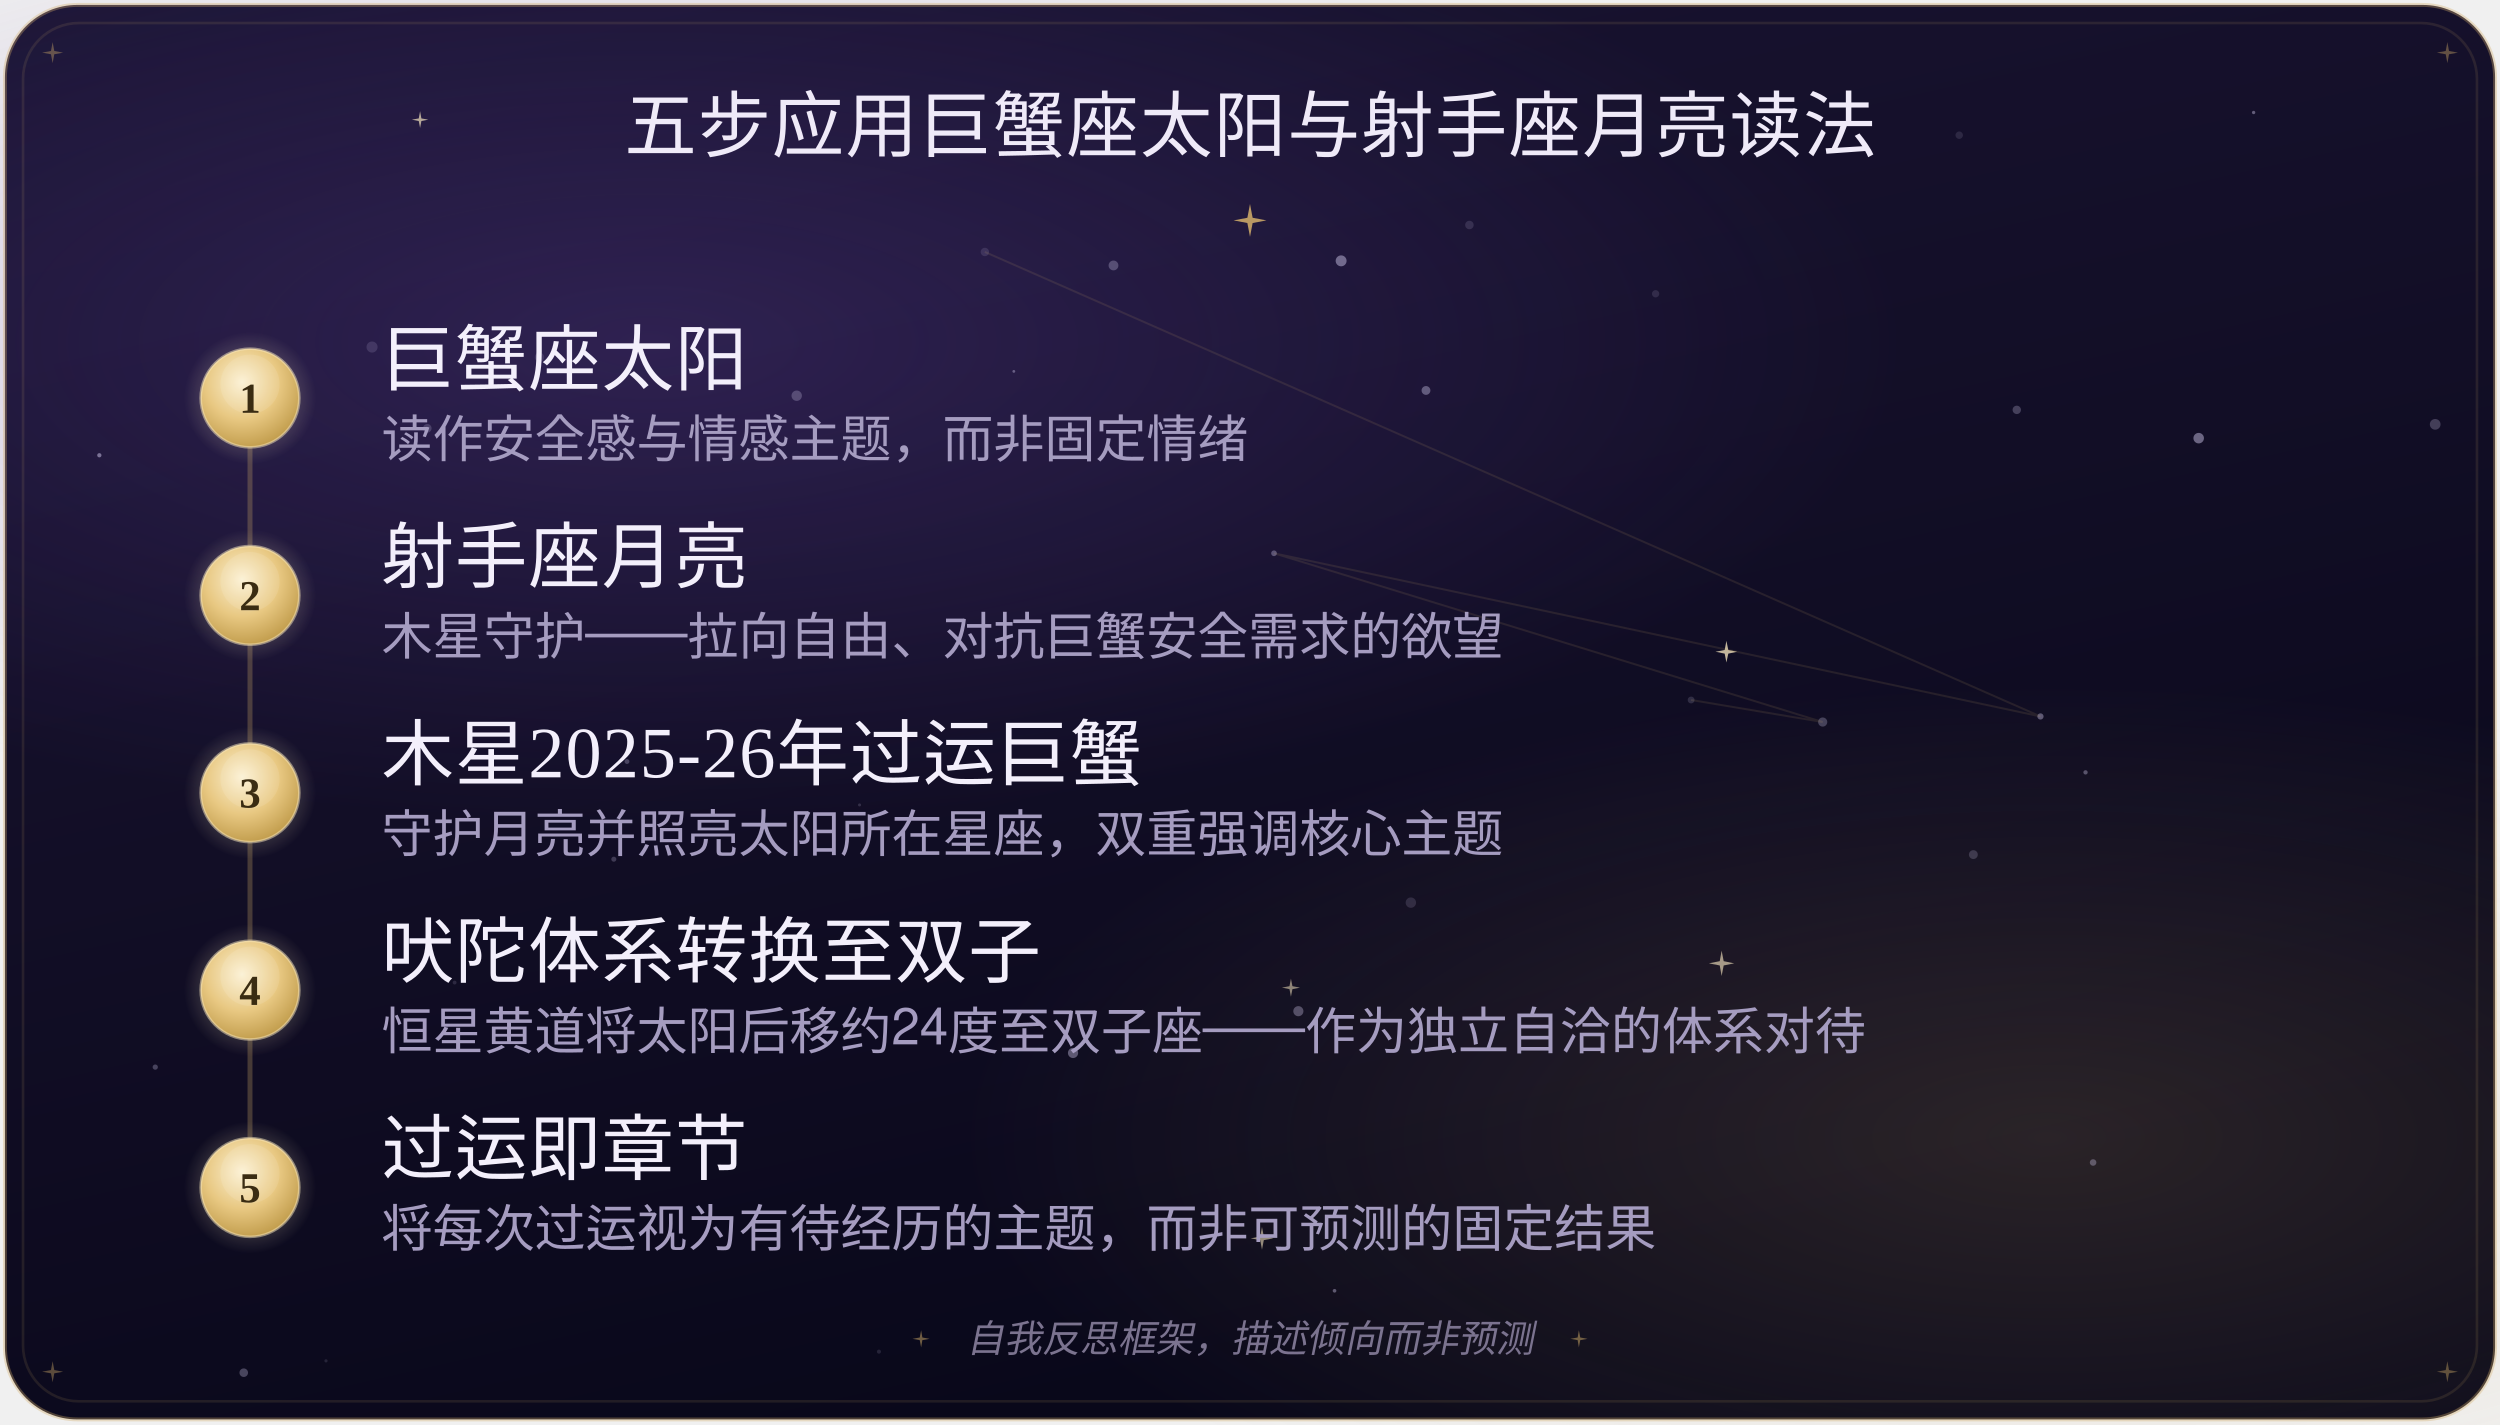
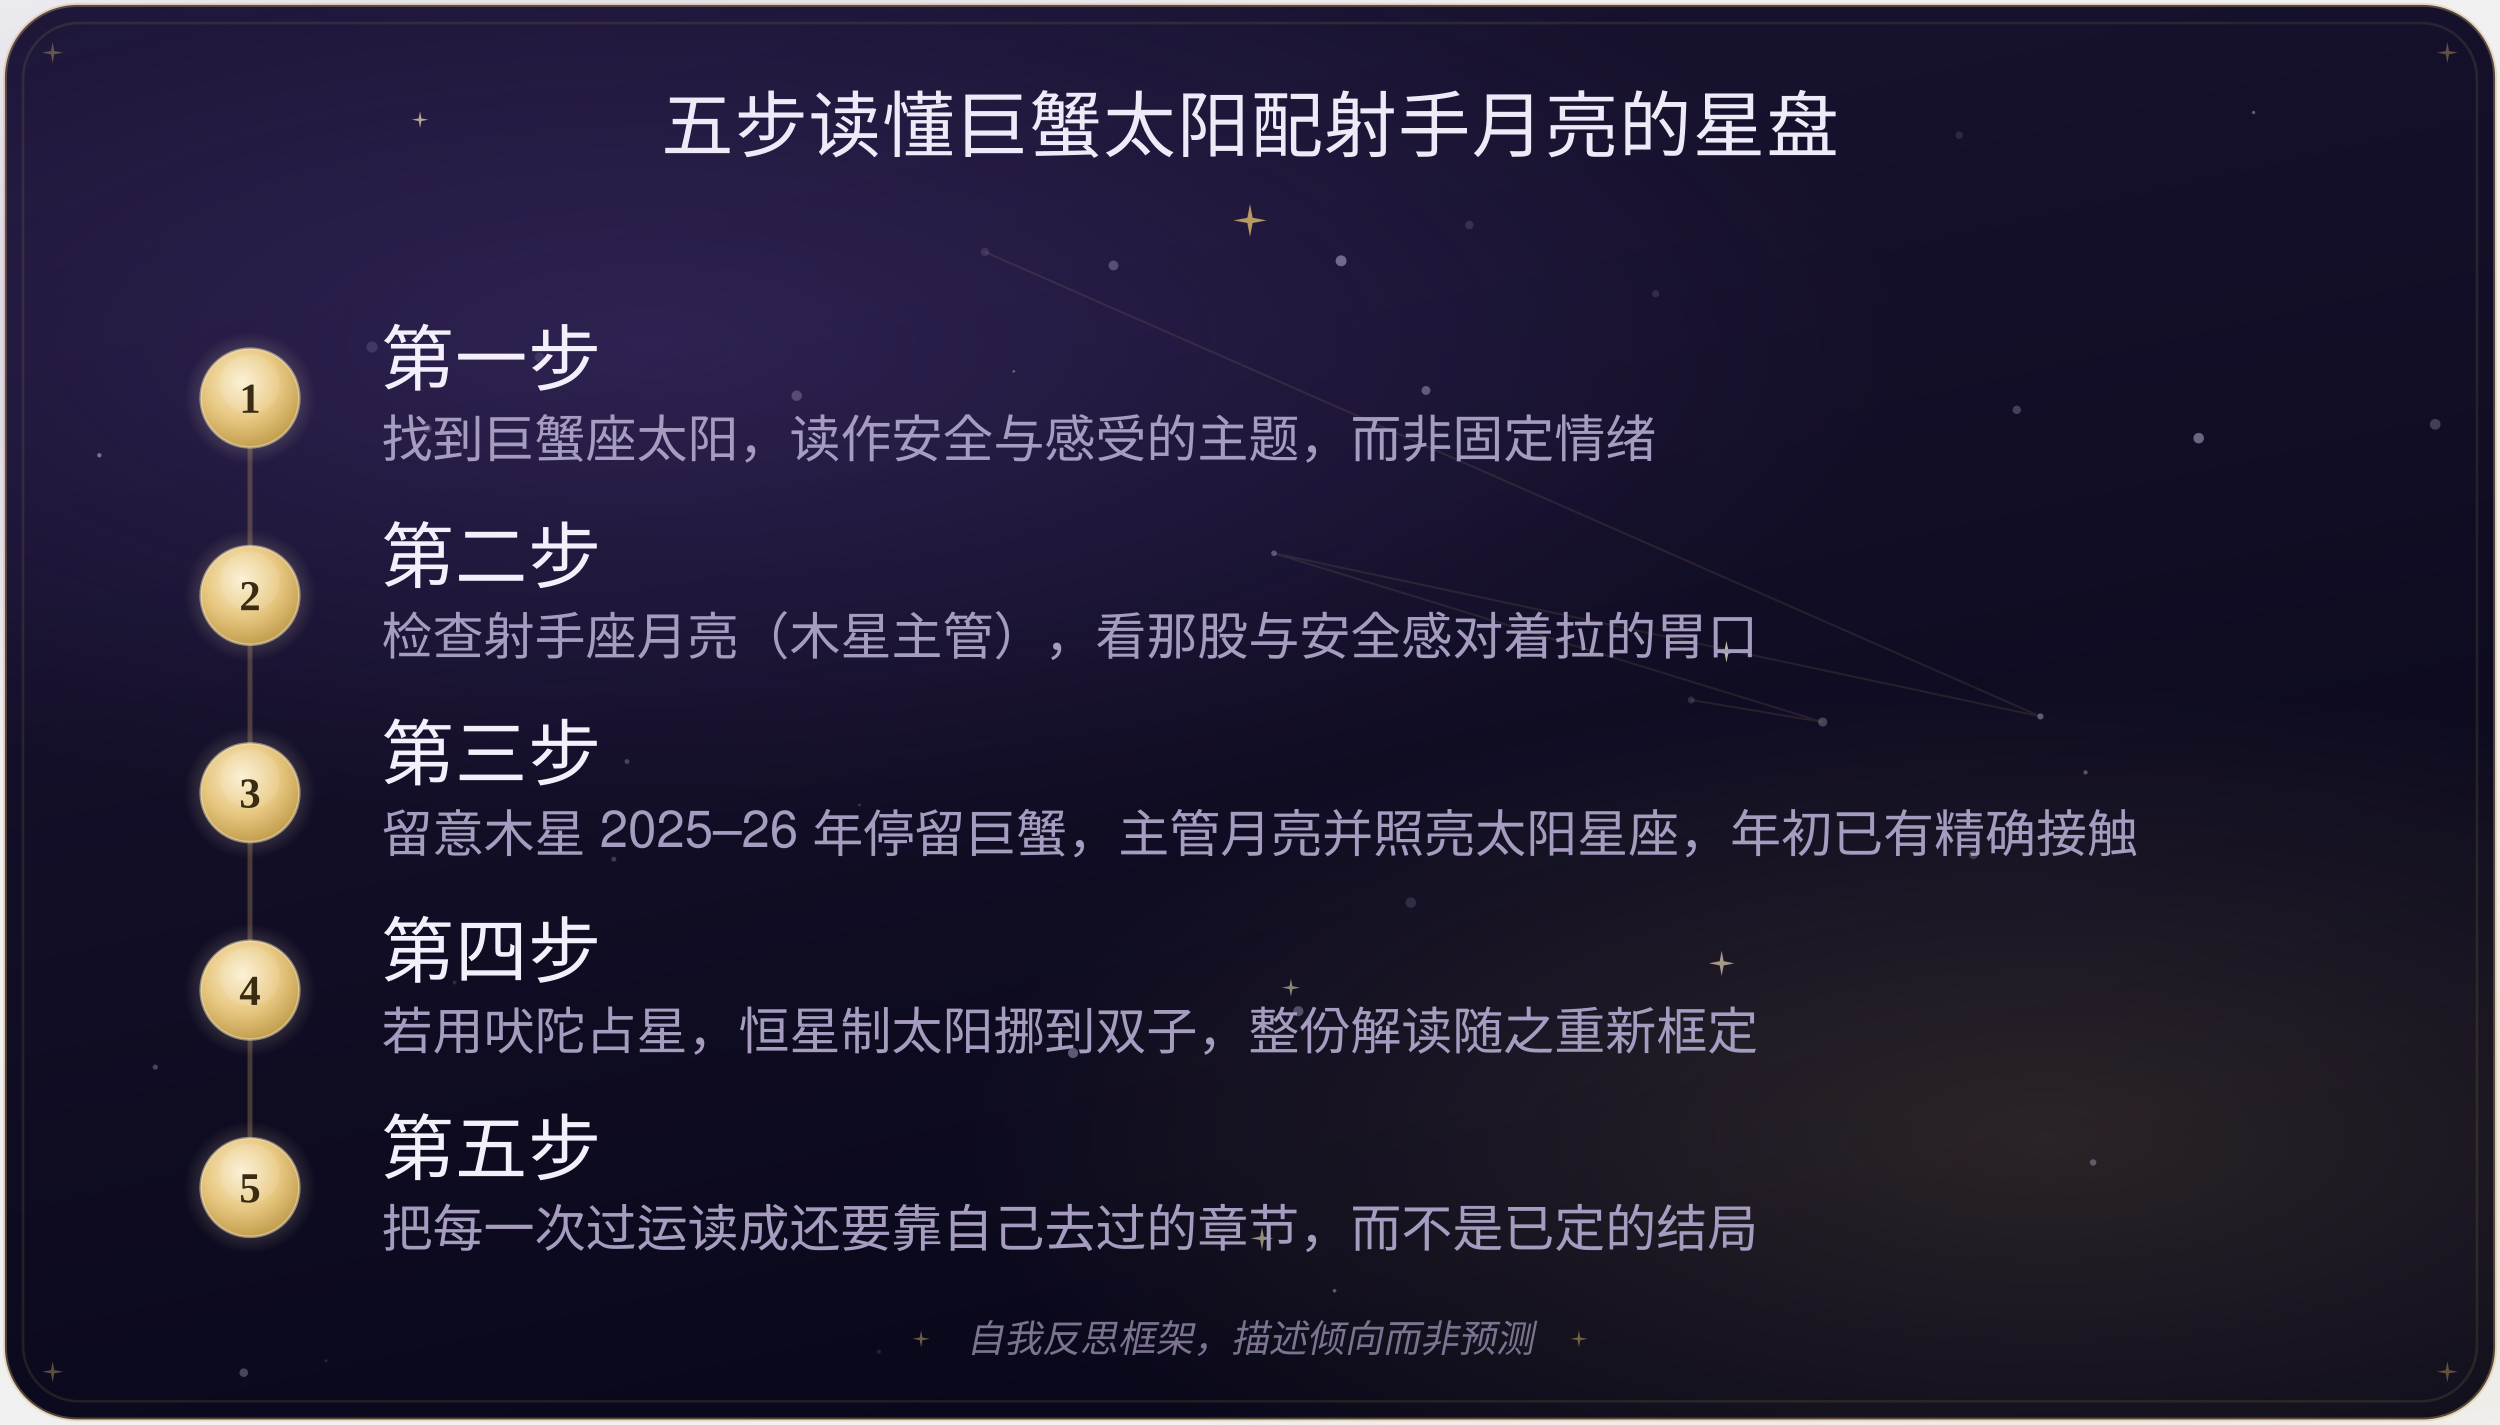
- <svg xmlns="http://www.w3.org/2000/svg" viewBox="0 0 760 433" role="img" aria-label="五步应用巨蟹座太阳与射手座月亮读法">
+ <svg xmlns="http://www.w3.org/2000/svg" viewBox="0 0 760 433" role="img" aria-label="五步读懂巨蟹太阳配射手月亮的星盘">
  <defs>
    <linearGradient id="viniciusjrzodiacsign0zh-panel" x1="0" y1="0" x2="0.4" y2="1">
      <stop offset="0" stop-color="#1a1433" />
      <stop offset="0.55" stop-color="#120e26" />
      <stop offset="1" stop-color="#09081a" />
    </linearGradient>
    <radialGradient id="viniciusjrzodiacsign0zh-foil" cx="0.42" cy="0.34" r="0.75">
      <stop offset="0" stop-color="#fbf0d2" />
      <stop offset="0.5" stop-color="#e8c882" />
      <stop offset="1" stop-color="#b8923f" />
    </radialGradient>
    <radialGradient id="viniciusjrzodiacsign0zh-glow" cx="0.5" cy="0.5" r="0.5">
      <stop offset="0" stop-color="#f6e6bf" />
      <stop offset="1" stop-color="#f6e6bf" stop-opacity="0" />
    </radialGradient>
    <radialGradient id="viniciusjrzodiacsign0zh-neb1" cx="0.5" cy="0.5" r="0.5">
      <stop offset="0" stop-color="#6f4bb0" stop-opacity="0.28" />
      <stop offset="1" stop-color="#6f4bb0" stop-opacity="0" />
    </radialGradient>
    <radialGradient id="viniciusjrzodiacsign0zh-neb2" cx="0.5" cy="0.5" r="0.5">
      <stop offset="0" stop-color="#d4af6a" stop-opacity="0.16" />
      <stop offset="1" stop-color="#d4af6a" stop-opacity="0" />
    </radialGradient>
    <linearGradient id="viniciusjrzodiacsign0zh-rule" x1="0" y1="0" x2="1" y2="0">
      <stop offset="0" stop-color="#d4af6a" stop-opacity="0" />
      <stop offset="0.5" stop-color="#d4af6a" stop-opacity="0.6" />
      <stop offset="1" stop-color="#d4af6a" stop-opacity="0" />
    </linearGradient>
  </defs>
  <rect x="1.5" y="1.5" width="757" height="430" rx="22" fill="url(#viniciusjrzodiacsign0zh-panel)" />
  <ellipse cx="198" cy="104" rx="380" ry="147" fill="url(#viniciusjrzodiacsign0zh-neb1)" />
  <ellipse cx="623" cy="346" rx="334" ry="139" fill="url(#viniciusjrzodiacsign0zh-neb2)" />
  <circle cx="113.1" cy="105.5" r="1.68" fill="#cfc8ea" opacity="0.16" />
  <circle cx="186.6" cy="261.2" r="0.77" fill="#cfc8ea" opacity="0.24" />
  <circle cx="613.1" cy="124.6" r="1.27" fill="#cfc8ea" opacity="0.27" />
  <circle cx="164.0" cy="108.6" r="1.42" fill="#cfc8ea" opacity="0.14" />
  <circle cx="338.5" cy="80.7" r="1.49" fill="#cfc8ea" opacity="0.30" />
  <circle cx="685.1" cy="34.2" r="0.51" fill="#cfc8ea" opacity="0.42" />
  <circle cx="138.2" cy="298.7" r="0.59" fill="#cfc8ea" opacity="0.15" />
  <circle cx="267.2" cy="410.9" r="0.62" fill="#cfc8ea" opacity="0.14" />
  <circle cx="129.9" cy="130.2" r="1.30" fill="#cfc8ea" opacity="0.21" />
  <circle cx="668.4" cy="133.2" r="1.60" fill="#cfc8ea" opacity="0.47" />
  <circle cx="299.4" cy="76.6" r="1.27" fill="#cfc8ea" opacity="0.14" />
  <circle cx="190.6" cy="231.5" r="0.74" fill="#cfc8ea" opacity="0.28" />
  <circle cx="65.5" cy="235.6" r="0.61" fill="#cfc8ea" opacity="0.13" />
  <circle cx="620.3" cy="217.8" r="0.95" fill="#cfc8ea" opacity="0.40" />
  <circle cx="99.1" cy="413.7" r="0.49" fill="#cfc8ea" opacity="0.14" />
  <circle cx="636.3" cy="353.4" r="1.00" fill="#cfc8ea" opacity="0.34" />
  <circle cx="428.9" cy="274.4" r="1.58" fill="#cfc8ea" opacity="0.16" />
  <circle cx="740.3" cy="129.0" r="1.63" fill="#cfc8ea" opacity="0.26" />
  <circle cx="242.2" cy="120.3" r="1.58" fill="#cfc8ea" opacity="0.27" />
  <circle cx="308.2" cy="112.9" r="0.43" fill="#cfc8ea" opacity="0.39" />
  <circle cx="599.9" cy="259.8" r="1.35" fill="#cfc8ea" opacity="0.21" />
  <circle cx="326.2" cy="320.1" r="1.55" fill="#cfc8ea" opacity="0.40" />
  <circle cx="595.6" cy="41.1" r="1.13" fill="#cfc8ea" opacity="0.13" />
  <circle cx="387.3" cy="168.2" r="0.87" fill="#cfc8ea" opacity="0.35" />
  <circle cx="634.0" cy="234.8" r="0.66" fill="#cfc8ea" opacity="0.36" />
  <circle cx="503.3" cy="89.3" r="1.11" fill="#cfc8ea" opacity="0.14" />
  <circle cx="554.1" cy="219.5" r="1.39" fill="#cfc8ea" opacity="0.28" />
  <circle cx="446.7" cy="68.4" r="1.29" fill="#cfc8ea" opacity="0.15" />
  <circle cx="74.1" cy="417.3" r="1.30" fill="#cfc8ea" opacity="0.31" />
  <circle cx="514.1" cy="212.8" r="1.04" fill="#cfc8ea" opacity="0.17" />
  <circle cx="394.7" cy="307.4" r="1.54" fill="#cfc8ea" opacity="0.34" />
  <circle cx="30.2" cy="138.4" r="0.65" fill="#cfc8ea" opacity="0.51" />
  <circle cx="261.3" cy="244.7" r="0.46" fill="#cfc8ea" opacity="0.18" />
  <circle cx="47.2" cy="324.4" r="0.80" fill="#cfc8ea" opacity="0.29" />
  <circle cx="407.7" cy="79.3" r="1.66" fill="#cfc8ea" opacity="0.47" />
  <circle cx="433.5" cy="118.7" r="1.34" fill="#cfc8ea" opacity="0.39" />
  <circle cx="405.7" cy="392.4" r="0.56" fill="#cfc8ea" opacity="0.40" />
  <path d="M 392.446 297.5 L 392.9 299.8 L 395.2 300.237 L 392.9 300.7 L 392.446 303.0 L 392.0 300.7 L 389.7 300.237 L 392.0 299.8 Z" fill="#f6e6bf" opacity="0.539" />
  <path d="M 383.645 373.0 L 384.2 375.9 L 387.1 376.453 L 384.2 377.0 L 383.645 379.9 L 383.1 377.0 L 380.2 376.453 L 383.1 375.9 Z" fill="#f6e6bf" opacity="0.569" />
  <path d="M 523.373 289.0 L 524.0 292.2 L 527.2 292.853 L 524.0 293.5 L 523.373 296.7 L 522.8 293.5 L 519.5 292.853 L 522.8 292.2 Z" fill="#f6e6bf" opacity="0.632" />
  <path d="M 524.826 194.8 L 525.4 197.6 L 528.1 198.128 L 525.4 198.7 L 524.826 201.4 L 524.3 198.7 L 521.5 198.128 L 524.3 197.6 Z" fill="#f6e6bf" opacity="0.77" />
  <path d="M 127.706 33.8 L 128.1 36.0 L 130.2 36.372 L 128.1 36.8 L 127.706 38.9 L 127.3 36.8 L 125.2 36.372 L 127.3 36.0 Z" fill="#f6e6bf" opacity="0.695" />
  <path d="M 299.4 76.6 L 620.3 217.8 L 387.3 168.2 L 554.1 219.5 L 514.1 212.8" fill="none" stroke="#d4af6a" stroke-width="0.6" opacity="0.12" />
  <rect x="1.5" y="1.5" width="757" height="430" rx="22" fill="none" stroke="#d4af6a" stroke-opacity="0.34" stroke-width="1.2" />
  <rect x="7" y="7" width="746" height="419" rx="17" fill="none" stroke="#d4af6a" stroke-opacity="0.12" stroke-width="0.8" />
  <path d="M 16 12.8 L 16.5 15.5 L 19.2 16 L 16.5 16.5 L 16 19.2 L 15.5 16.5 L 12.8 16 L 15.5 15.5 Z" fill="#d4af6a" opacity="0.4" />
  <path d="M 744 12.8 L 744.5 15.5 L 747.2 16 L 744.5 16.5 L 744 19.2 L 743.5 16.5 L 740.8 16 L 743.5 15.5 Z" fill="#d4af6a" opacity="0.4" />
  <path d="M 16 413.8 L 16.5 416.5 L 19.2 417 L 16.5 417.5 L 16 420.2 L 15.5 417.5 L 12.8 417 L 15.5 416.5 Z" fill="#d4af6a" opacity="0.4" />
  <path d="M 744 413.8 L 744.5 416.5 L 747.2 417 L 744.5 417.5 L 744 420.2 L 743.5 417.5 L 740.8 417 L 743.5 416.5 Z" fill="#d4af6a" opacity="0.4" />
-   <text x="380" y="46" text-anchor="middle" font-family="Georgia, 'Times New Roman', serif" font-size="22" letter-spacing="0.4" fill="#efeaf8">五步应用巨蟹座太阳与射手座月亮读法</text>
+   <text x="380" y="46" text-anchor="middle" font-family="Georgia, 'Times New Roman', serif" font-size="22" letter-spacing="0.4" fill="#efeaf8">五步读懂巨蟹太阳配射手月亮的星盘</text>
  <line x1="230" y1="67" x2="368" y2="67" stroke="url(#viniciusjrzodiacsign0zh-rule)" stroke-width="1" />
  <line x1="392" y1="67" x2="530" y2="67" stroke="url(#viniciusjrzodiacsign0zh-rule)" stroke-width="1" />
  <path d="M 380 62.0 L 380.8 66.2 L 385.0 67 L 380.8 67.8 L 380 72.0 L 379.2 67.8 L 375.0 67 L 379.2 66.2 Z" fill="#d4af6a" opacity="0.85" />
  <line x1="76" y1="121" x2="76" y2="361" stroke="#d4af6a" stroke-opacity="0.28" stroke-width="1.5" />
  <circle cx="76" cy="121" r="20.0" fill="url(#viniciusjrzodiacsign0zh-glow)" opacity="0.5" />
  <circle cx="76" cy="121" r="15" fill="url(#viniciusjrzodiacsign0zh-foil)" stroke="#f6e6bf" stroke-opacity="0.5" stroke-width="0.8" />
  <circle cx="76" cy="116.8" r="9.0" fill="#ffffff" opacity="0.10" />
  <text x="76" y="125.5" text-anchor="middle" font-family="Georgia, 'Times New Roman', serif" font-size="13" font-weight="700" fill="#3a2c12">1</text>
-   <text x="116" y="117.0" font-family="Georgia, 'Times New Roman', serif" font-size="22" letter-spacing="0.3" fill="#f3effb">巨蟹座太阳</text>
-   <text x="116" y="139.0" font-family="Helvetica, Arial, sans-serif" font-size="15.5" fill="#a59cc0">读作安全感与情感主题，而非固定情绪</text>
+   <text x="116" y="117.0" font-family="Georgia, 'Times New Roman', serif" font-size="22" letter-spacing="0.3" fill="#f3effb">第一步</text>
+   <text x="116" y="139.0" font-family="Helvetica, Arial, sans-serif" font-size="15.5" fill="#a59cc0">找到巨蟹座太阳，读作安全与感受的主题，而非固定情绪</text>
  <circle cx="76" cy="181" r="20.0" fill="url(#viniciusjrzodiacsign0zh-glow)" opacity="0.5" />
  <circle cx="76" cy="181" r="15" fill="url(#viniciusjrzodiacsign0zh-foil)" stroke="#f6e6bf" stroke-opacity="0.5" stroke-width="0.8" />
  <circle cx="76" cy="176.8" r="9.0" fill="#ffffff" opacity="0.10" />
  <text x="76" y="185.5" text-anchor="middle" font-family="Georgia, 'Times New Roman', serif" font-size="13" font-weight="700" fill="#3a2c12">2</text>
-   <text x="116" y="177.0" font-family="Georgia, 'Times New Roman', serif" font-size="22" letter-spacing="0.3" fill="#f3effb">射手座月亮</text>
-   <text x="116" y="199.0" font-family="Helvetica, Arial, sans-serif" font-size="15.5" fill="#a59cc0">木星守护——拉向自由、对抗巨蟹安全需求的欲望</text>
+   <text x="116" y="177.0" font-family="Georgia, 'Times New Roman', serif" font-size="22" letter-spacing="0.3" fill="#f3effb">第二步</text>
+   <text x="116" y="199.0" font-family="Helvetica, Arial, sans-serif" font-size="15.5" fill="#a59cc0">检查射手座月亮（木星主管），看那股与安全感对着拉的胃口</text>
  <circle cx="76" cy="241" r="20.0" fill="url(#viniciusjrzodiacsign0zh-glow)" opacity="0.5" />
  <circle cx="76" cy="241" r="15" fill="url(#viniciusjrzodiacsign0zh-foil)" stroke="#f6e6bf" stroke-opacity="0.5" stroke-width="0.8" />
  <circle cx="76" cy="236.8" r="9.0" fill="#ffffff" opacity="0.10" />
  <text x="76" y="245.5" text-anchor="middle" font-family="Georgia, 'Times New Roman', serif" font-size="13" font-weight="700" fill="#3a2c12">3</text>
-   <text x="116" y="237.0" font-family="Georgia, 'Times New Roman', serif" font-size="22" letter-spacing="0.3" fill="#f3effb">木星2025-26年过运巨蟹</text>
-   <text x="116" y="259.0" font-family="Helvetica, Arial, sans-serif" font-size="15.5" fill="#a59cc0">守护月亮并照亮太阳所在星座，双重强调核心主题</text>
+   <text x="116" y="237.0" font-family="Georgia, 'Times New Roman', serif" font-size="22" letter-spacing="0.3" fill="#f3effb">第三步</text>
+   <text x="116" y="259.0" font-family="Helvetica, Arial, sans-serif" font-size="15.5" fill="#a59cc0">留意木星 2025–26 年停留巨蟹，主管月亮并照亮太阳星座，年初已有精确接触</text>
  <circle cx="76" cy="301" r="20.0" fill="url(#viniciusjrzodiacsign0zh-glow)" opacity="0.5" />
  <circle cx="76" cy="301" r="15" fill="url(#viniciusjrzodiacsign0zh-foil)" stroke="#f6e6bf" stroke-opacity="0.5" stroke-width="0.8" />
  <circle cx="76" cy="296.8" r="9.0" fill="#ffffff" opacity="0.10" />
  <text x="76" y="305.5" text-anchor="middle" font-family="Georgia, 'Times New Roman', serif" font-size="13" font-weight="700" fill="#3a2c12">4</text>
-   <text x="116" y="297.0" font-family="Georgia, 'Times New Roman', serif" font-size="22" letter-spacing="0.3" fill="#f3effb">吠陀体系转换至双子</text>
-   <text x="116" y="319.0" font-family="Helvetica, Arial, sans-serif" font-size="15.5" fill="#a59cc0">恒星黄道将太阳后移约24度至双子座——作为独立自洽的体系对待</text>
+   <text x="116" y="297.0" font-family="Georgia, 'Times New Roman', serif" font-size="22" letter-spacing="0.3" fill="#f3effb">第四步</text>
+   <text x="116" y="319.0" font-family="Helvetica, Arial, sans-serif" font-size="15.5" fill="#a59cc0">若用吠陀占星，恒星制太阳挪到双子，整份解读随之重新框定</text>
  <circle cx="76" cy="361" r="20.0" fill="url(#viniciusjrzodiacsign0zh-glow)" opacity="0.5" />
  <circle cx="76" cy="361" r="15" fill="url(#viniciusjrzodiacsign0zh-foil)" stroke="#f6e6bf" stroke-opacity="0.5" stroke-width="0.8" />
  <circle cx="76" cy="356.8" r="9.0" fill="#ffffff" opacity="0.10" />
  <text x="76" y="365.5" text-anchor="middle" font-family="Georgia, 'Times New Roman', serif" font-size="13" font-weight="700" fill="#3a2c12">5</text>
-   <text x="116" y="357.0" font-family="Georgia, 'Times New Roman', serif" font-size="22" letter-spacing="0.3" fill="#f3effb">过运即章节</text>
-   <text x="116" y="379.0" font-family="Helvetica, Arial, sans-serif" font-size="15.5" fill="#a59cc0">将每次过运视为有待经历的主题，而非可预测的固定结果</text>
+   <text x="116" y="357.0" font-family="Georgia, 'Times New Roman', serif" font-size="22" letter-spacing="0.3" fill="#f3effb">第五步</text>
+   <text x="116" y="379.0" font-family="Helvetica, Arial, sans-serif" font-size="15.5" fill="#a59cc0">把每一次过运读成还要靠自己去过的章节，而不是已定的结局</text>
  <path d="M 280.025 404.4 L 280.4 406.6 L 282.6 407 L 280.4 407.4 L 280.025 409.6 L 279.6 407.4 L 277.4 407 L 279.6 406.6 Z" fill="#d4af6a" opacity="0.5" />
  <text x="380" y="411" text-anchor="middle" font-family="Georgia, 'Times New Roman', serif" font-style="italic" font-size="11.5" fill="#7b738f">自我反思框架，描述倾向而非预测</text>
  <path d="M 479.975 404.4 L 480.4 406.6 L 482.6 407 L 480.4 407.4 L 479.975 409.6 L 479.6 407.4 L 477.4 407 L 479.6 406.6 Z" fill="#d4af6a" opacity="0.5" />
</svg>
